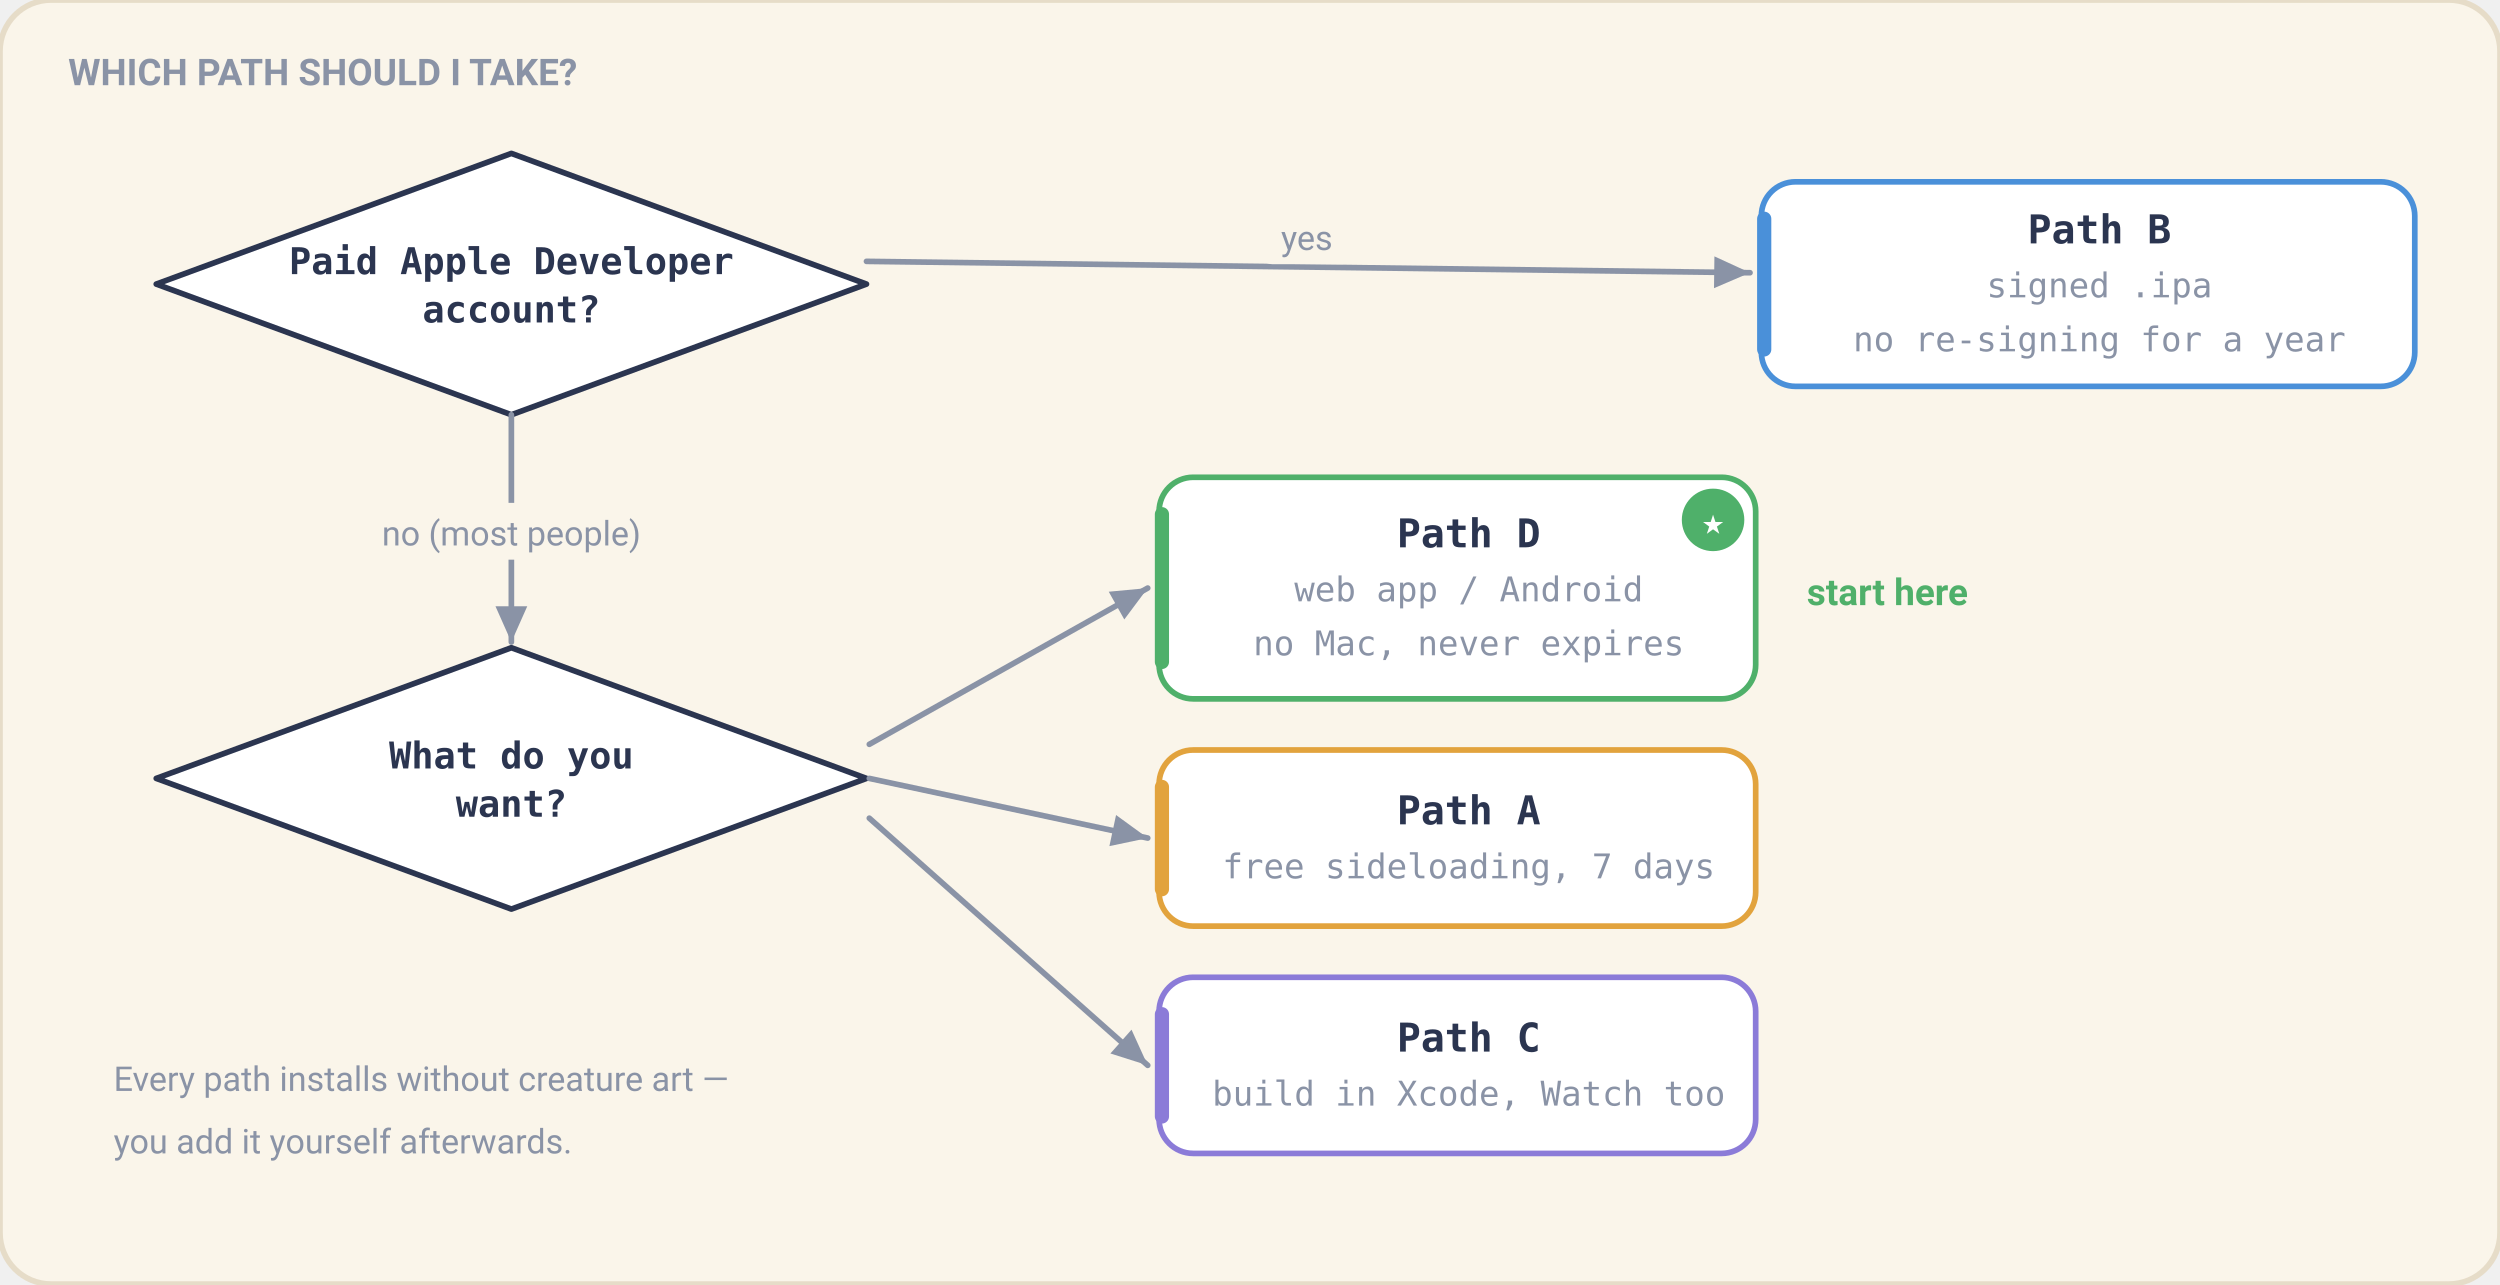
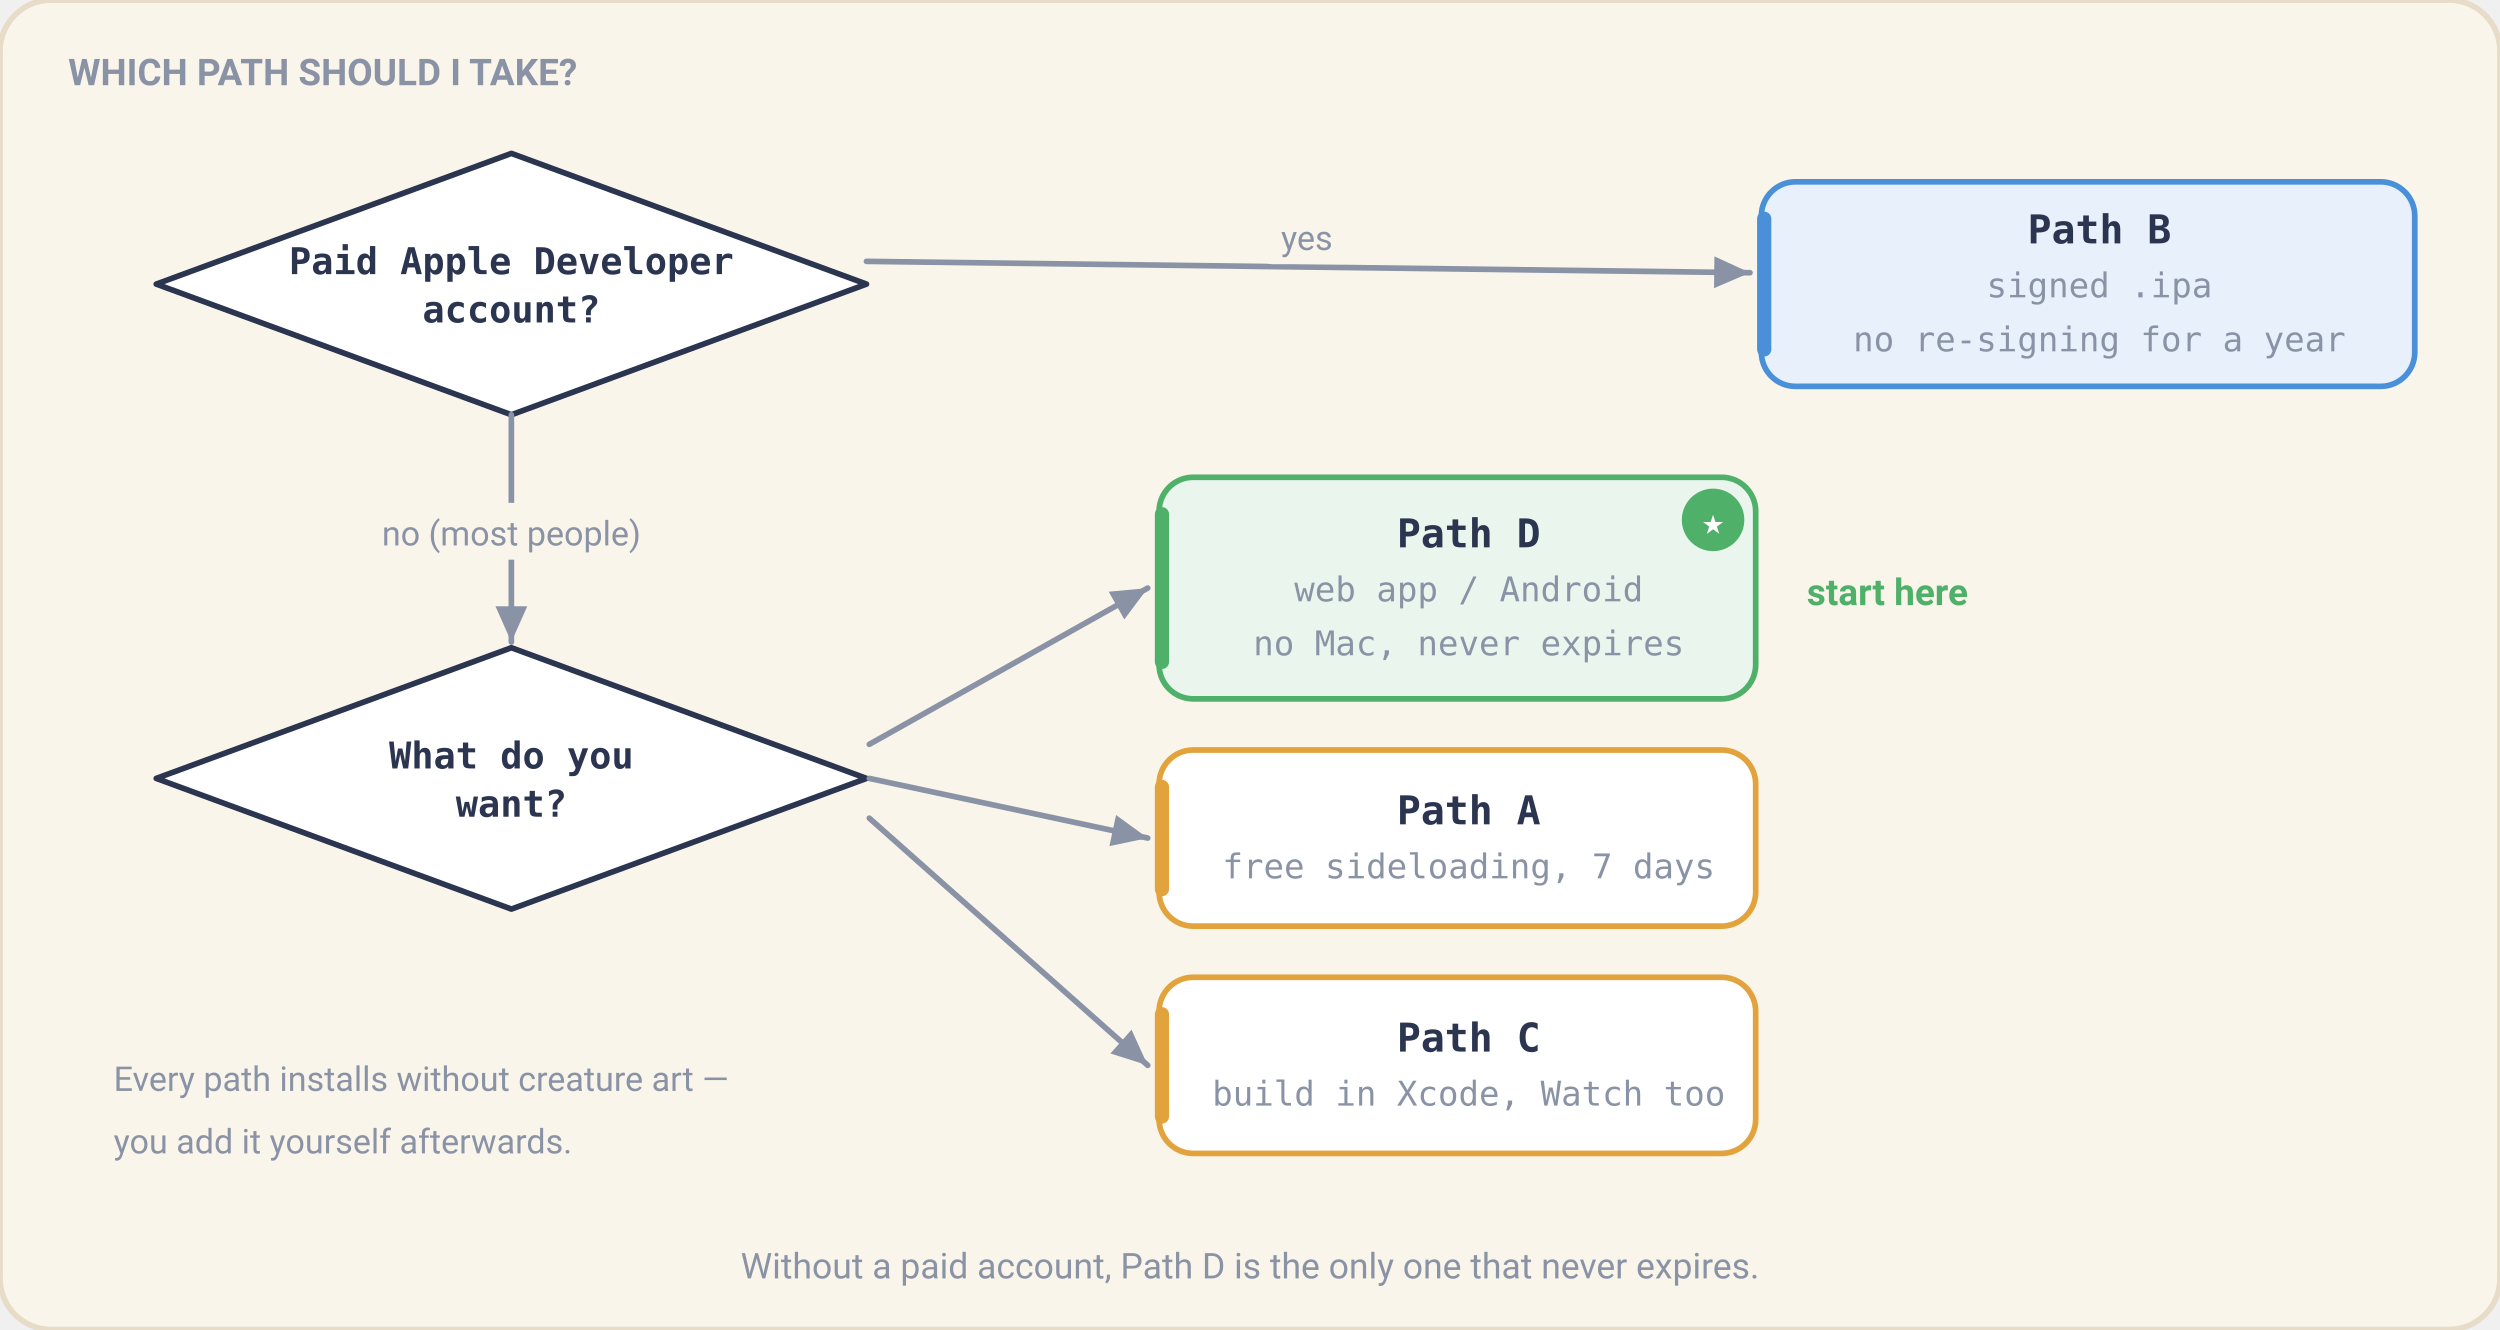
- <svg xmlns="http://www.w3.org/2000/svg" width="880" height="452" viewBox="0 0 880 452" role="img">
+ <svg xmlns="http://www.w3.org/2000/svg" width="880" height="468" viewBox="0 0 880 468" role="img">
  <defs>
    <marker id="ah" viewBox="0 0 10 10" refX="9" refY="5" markerWidth="7" markerHeight="7" orient="auto-start-reverse">
      <path d="M0 1 L9 5 L0 9 z" fill="#8a93a6" />
    </marker>
  </defs>
-   <rect x="0" y="0" width="880" height="452" rx="18" fill="#faf5ea" stroke="#e6dcc8" stroke-width="2" />
+   <rect x="0" y="0" width="880" height="468" rx="18" fill="#faf5ea" stroke="#e6dcc8" stroke-width="2" />
  <text x="24" y="30" font-family="-apple-system,BlinkMacSystemFont,'Segoe UI',Roboto,'Apple SD Gothic Neo','Malgun Gothic','Noto Sans KR',sans-serif" font-size="13" font-weight="bold" fill="#8a93a6" text-anchor="start">WHICH PATH SHOULD I TAKE?</text>
  <path d="M180 54.0 L305.0 100 L180 146.0 L55.0 100 Z" fill="#ffffff" stroke="#2b3550" stroke-width="2" stroke-linejoin="round" />
  <text x="180" y="96.5" font-family="ui-monospace,'SF Mono',SFMono-Regular,Menlo,Consolas,'Apple SD Gothic Neo','Malgun Gothic','Noto Sans KR',monospace" font-size="13" font-weight="bold" fill="#2b3550" text-anchor="middle">Paid Apple Developer</text>
  <text x="180" y="113.5" font-family="ui-monospace,'SF Mono',SFMono-Regular,Menlo,Consolas,'Apple SD Gothic Neo','Malgun Gothic','Noto Sans KR',monospace" font-size="13" font-weight="bold" fill="#2b3550" text-anchor="middle">account?</text>
-   <rect x="620" y="64" width="230" height="72" rx="12" fill="#ffffff" stroke="#4a90d9" stroke-width="2" />
+   <rect x="620" y="64" width="230" height="72" rx="12" fill="#e7f0fb" stroke="#4a90d9" stroke-width="2" />
  <path d="M621 77 L621 123" stroke="#4a90d9" stroke-width="5" stroke-linecap="round" />
  <text x="739.0" y="85.667" font-family="ui-monospace,'SF Mono',SFMono-Regular,Menlo,Consolas,'Apple SD Gothic Neo','Malgun Gothic','Noto Sans KR',monospace" font-size="14" font-weight="bold" fill="#2b3550" text-anchor="middle">Path B</text>
  <text x="739.0" y="104.667" font-family="ui-monospace,'SF Mono',SFMono-Regular,Menlo,Consolas,'Apple SD Gothic Neo','Malgun Gothic','Noto Sans KR',monospace" font-size="12" font-weight="normal" fill="#8a93a6" text-anchor="middle">signed .ipa</text>
  <text x="739.0" y="123.667" font-family="ui-monospace,'SF Mono',SFMono-Regular,Menlo,Consolas,'Apple SD Gothic Neo','Malgun Gothic','Noto Sans KR',monospace" font-size="12" font-weight="normal" fill="#8a93a6" text-anchor="middle">no re-signing for a year</text>
  <path d="M305 92 L616 96" fill="none" stroke="#8a93a6" stroke-width="2" stroke-linecap="round" marker-end="url(#ah)" />
  <rect x="442.84" y="73" width="34.32" height="20" rx="5" fill="#faf5ea" />
  <text x="460" y="88" font-family="-apple-system,BlinkMacSystemFont,'Segoe UI',Roboto,'Apple SD Gothic Neo','Malgun Gothic','Noto Sans KR',sans-serif" font-size="12" font-weight="normal" fill="#8a93a6" text-anchor="middle">yes</text>
  <path d="M180 228.0 L305.0 274 L180 320.0 L55.0 274 Z" fill="#ffffff" stroke="#2b3550" stroke-width="2" stroke-linejoin="round" />
  <text x="180" y="270.5" font-family="ui-monospace,'SF Mono',SFMono-Regular,Menlo,Consolas,'Apple SD Gothic Neo','Malgun Gothic','Noto Sans KR',monospace" font-size="13" font-weight="bold" fill="#2b3550" text-anchor="middle">What do you</text>
  <text x="180" y="287.5" font-family="ui-monospace,'SF Mono',SFMono-Regular,Menlo,Consolas,'Apple SD Gothic Neo','Malgun Gothic','Noto Sans KR',monospace" font-size="13" font-weight="bold" fill="#2b3550" text-anchor="middle">want?</text>
  <path d="M180 146 L180 226" fill="none" stroke="#8a93a6" stroke-width="2" stroke-linecap="round" marker-end="url(#ah)" />
  <rect x="110.76" y="177" width="138.48" height="20" rx="5" fill="#faf5ea" />
  <text x="180" y="192" font-family="-apple-system,BlinkMacSystemFont,'Segoe UI',Roboto,'Apple SD Gothic Neo','Malgun Gothic','Noto Sans KR',sans-serif" font-size="12" font-weight="normal" fill="#8a93a6" text-anchor="middle">no  (most people)</text>
-   <rect x="408" y="168" width="210" height="78" rx="12" fill="#ffffff" stroke="#4fb06a" stroke-width="2" />
+   <rect x="408" y="168" width="210" height="78" rx="12" fill="#e9f5ed" stroke="#4fb06a" stroke-width="2" />
  <path d="M409 181 L409 233" stroke="#4fb06a" stroke-width="5" stroke-linecap="round" />
  <text x="517.0" y="192.667" font-family="ui-monospace,'SF Mono',SFMono-Regular,Menlo,Consolas,'Apple SD Gothic Neo','Malgun Gothic','Noto Sans KR',monospace" font-size="14" font-weight="bold" fill="#2b3550" text-anchor="middle">Path D</text>
  <text x="517.0" y="211.667" font-family="ui-monospace,'SF Mono',SFMono-Regular,Menlo,Consolas,'Apple SD Gothic Neo','Malgun Gothic','Noto Sans KR',monospace" font-size="12" font-weight="normal" fill="#8a93a6" text-anchor="middle">web app / Android</text>
  <text x="517.0" y="230.667" font-family="ui-monospace,'SF Mono',SFMono-Regular,Menlo,Consolas,'Apple SD Gothic Neo','Malgun Gothic','Noto Sans KR',monospace" font-size="12" font-weight="normal" fill="#8a93a6" text-anchor="middle">no Mac, never expires</text>
  <circle cx="603" cy="183" r="11" fill="#4fb06a" />
  <text x="603" y="188" font-family="ui-monospace,'SF Mono',SFMono-Regular,Menlo,Consolas,'Apple SD Gothic Neo','Malgun Gothic','Noto Sans KR',monospace" font-size="13" font-weight="bold" fill="#ffffff" text-anchor="middle">★</text>
  <rect x="408" y="264" width="210" height="62" rx="12" fill="#ffffff" stroke="#e2a33d" stroke-width="2" />
  <path d="M409 277 L409 313" stroke="#e2a33d" stroke-width="5" stroke-linecap="round" />
  <text x="517.0" y="290.167" font-family="ui-monospace,'SF Mono',SFMono-Regular,Menlo,Consolas,'Apple SD Gothic Neo','Malgun Gothic','Noto Sans KR',monospace" font-size="14" font-weight="bold" fill="#2b3550" text-anchor="middle">Path A</text>
  <text x="517.0" y="309.167" font-family="ui-monospace,'SF Mono',SFMono-Regular,Menlo,Consolas,'Apple SD Gothic Neo','Malgun Gothic','Noto Sans KR',monospace" font-size="12" font-weight="normal" fill="#8a93a6" text-anchor="middle">free sideloading, 7 days</text>
-   <rect x="408" y="344" width="210" height="62" rx="12" fill="#ffffff" stroke="#8b7bd8" stroke-width="2" />
-   <path d="M409 357 L409 393" stroke="#8b7bd8" stroke-width="5" stroke-linecap="round" />
+   <rect x="408" y="344" width="210" height="62" rx="12" fill="#ffffff" stroke="#e2a33d" stroke-width="2" />
+   <path d="M409 357 L409 393" stroke="#e2a33d" stroke-width="5" stroke-linecap="round" />
  <text x="517.0" y="370.167" font-family="ui-monospace,'SF Mono',SFMono-Regular,Menlo,Consolas,'Apple SD Gothic Neo','Malgun Gothic','Noto Sans KR',monospace" font-size="14" font-weight="bold" fill="#2b3550" text-anchor="middle">Path C</text>
  <text x="517.0" y="389.167" font-family="ui-monospace,'SF Mono',SFMono-Regular,Menlo,Consolas,'Apple SD Gothic Neo','Malgun Gothic','Noto Sans KR',monospace" font-size="12" font-weight="normal" fill="#8a93a6" text-anchor="middle">build in Xcode, Watch too</text>
  <path d="M306 262 L404 207" fill="none" stroke="#8a93a6" stroke-width="2" stroke-linecap="round" marker-end="url(#ah)" />
  <path d="M306 274 L404 295" fill="none" stroke="#8a93a6" stroke-width="2" stroke-linecap="round" marker-end="url(#ah)" />
  <path d="M306 288 L404 375" fill="none" stroke="#8a93a6" stroke-width="2" stroke-linecap="round" marker-end="url(#ah)" />
  <text x="636" y="213" font-family="-apple-system,BlinkMacSystemFont,'Segoe UI',Roboto,'Apple SD Gothic Neo','Malgun Gothic','Noto Sans KR',sans-serif" font-size="13" font-weight="bold" fill="#4fb06a" text-anchor="start">start here</text>
  <text x="40" y="384" font-family="-apple-system,BlinkMacSystemFont,'Segoe UI',Roboto,'Apple SD Gothic Neo','Malgun Gothic','Noto Sans KR',sans-serif" font-size="12" font-weight="normal" fill="#8a93a6" text-anchor="start">Every path installs without creature art —</text>
  <text x="40" y="406" font-family="-apple-system,BlinkMacSystemFont,'Segoe UI',Roboto,'Apple SD Gothic Neo','Malgun Gothic','Noto Sans KR',sans-serif" font-size="12" font-weight="normal" fill="#8a93a6" text-anchor="start">you add it yourself afterwards.</text>
+   <text x="440.0" y="450" font-family="-apple-system,BlinkMacSystemFont,'Segoe UI',Roboto,'Apple SD Gothic Neo','Malgun Gothic','Noto Sans KR',sans-serif" font-size="12.5" font-weight="normal" fill="#8a93a6" text-anchor="middle">Without a paid account, Path D is the only one that never expires.</text>
</svg>
